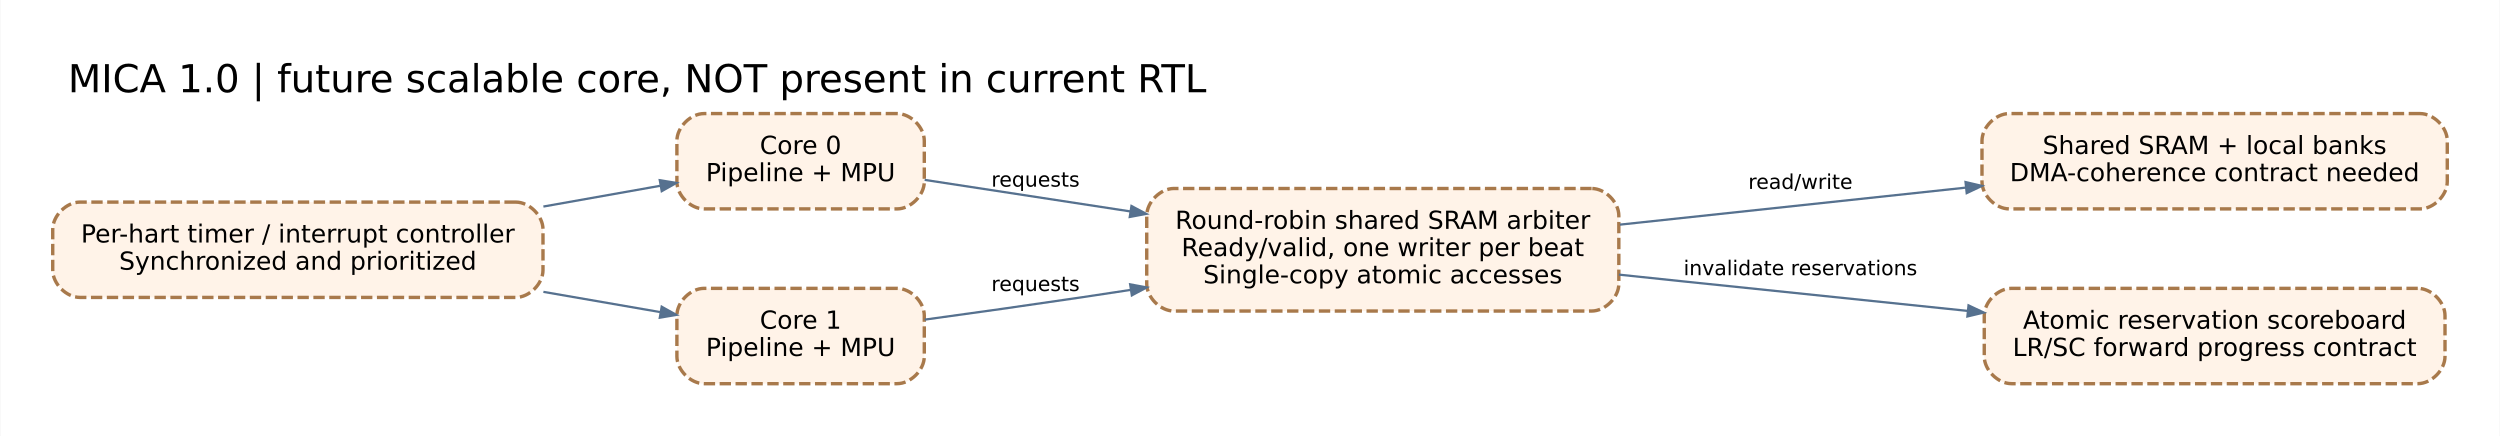
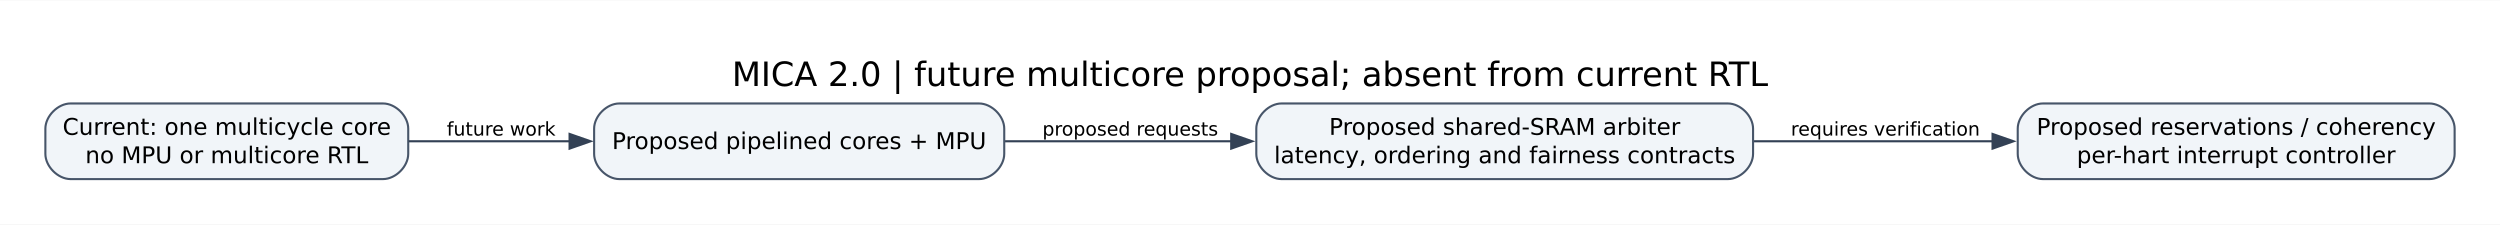
- <svg xmlns="http://www.w3.org/2000/svg" width="1101pt" height="192pt" viewBox="0.00 0.00 1101.08 192.08">
-   <g id="graph0" class="graph" transform="scale(1 1) rotate(0) translate(23.04 169.04)">
-     <polygon fill="white" stroke="transparent" points="-23.04,23.04 -23.04,-169.04 1078.04,-169.04 1078.04,23.04 -23.04,23.04" />
-     <text text-anchor="middle" x="257.5" y="-128.4" font-family="DejaVu Sans" font-size="17.00">MICA 1.0 | future scalable core, NOT present in current RTL</text>
+ <svg xmlns="http://www.w3.org/2000/svg" width="1190pt" height="107pt" viewBox="0.00 0.00 1190.20 106.70">
+   <g id="graph0" class="graph" transform="scale(1 1) rotate(0) translate(21.6 85.1)">
+     <polygon fill="white" stroke="none" points="-21.6,21.6 -21.6,-85.1 1168.6,-85.1 1168.6,21.6 -21.6,21.6" />
+     <text text-anchor="middle" x="573.5" y="-44.3" font-family="DejaVu Sans" font-size="16.00">MICA 2.0 | future multicore proposal; absent from current RTL</text>
    <g id="node1" class="node">
-       <path fill="#fff3e8" stroke="#a8794b" stroke-width="1.5" stroke-dasharray="5,2" d="M372,-119C372,-119 287,-119 287,-119 281,-119 275,-113 275,-107 275,-107 275,-89 275,-89 275,-83 281,-77 287,-77 287,-77 372,-77 372,-77 378,-77 384,-83 384,-89 384,-89 384,-107 384,-107 384,-113 378,-119 372,-119" />
-       <text text-anchor="middle" x="329.5" y="-101.2" font-family="DejaVu Sans" font-size="11.00">Core 0</text>
-       <text text-anchor="middle" x="329.5" y="-89.2" font-family="DejaVu Sans" font-size="11.00">Pipeline + MPU</text>
+       <path fill="#f1f5f9" stroke="#475569" d="M160.75,-36C160.75,-36 12,-36 12,-36 6,-36 0,-30 0,-24 0,-24 0,-12 0,-12 0,-6 6,0 12,0 12,0 160.75,0 160.75,0 166.75,0 172.75,-6 172.75,-12 172.75,-12 172.75,-24 172.75,-24 172.75,-30 166.75,-36 160.75,-36" />
+       <text text-anchor="middle" x="86.38" y="-21.05" font-family="DejaVu Sans" font-size="11.00">Current: one multicycle core</text>
+       <text text-anchor="middle" x="86.38" y="-7.55" font-family="DejaVu Sans" font-size="11.00">no MPU or multicore RTL</text>
+     </g>
+     <g id="node2" class="node">
+       <path fill="#f1f5f9" stroke="#475569" d="M444.5,-36C444.5,-36 273.25,-36 273.25,-36 267.25,-36 261.25,-30 261.25,-24 261.25,-24 261.25,-12 261.25,-12 261.25,-6 267.25,0 273.25,0 273.25,0 444.5,0 444.5,0 450.5,0 456.5,-6 456.5,-12 456.5,-12 456.5,-24 456.5,-24 456.5,-30 450.5,-36 444.5,-36" />
+       <text text-anchor="middle" x="358.88" y="-14.3" font-family="DejaVu Sans" font-size="11.00">Proposed pipelined cores + MPU</text>
+     </g>
+     <g id="edge1" class="edge">
+       <path fill="none" stroke="#334155" d="M172.96,-18C197.37,-18 224.28,-18 249.83,-18" />
+       <polygon fill="#334155" stroke="#334155" points="249.56,-21.5 259.56,-18 249.56,-14.5 249.56,-21.5" />
+       <text text-anchor="middle" x="217" y="-20.7" font-family="DejaVu Sans" font-size="9.00">future work</text>
    </g>
    <g id="node3" class="node">
-       <path fill="#fff3e8" stroke="#a8794b" stroke-width="1.5" stroke-dasharray="5,2" d="M678,-86C678,-86 494,-86 494,-86 488,-86 482,-80 482,-74 482,-74 482,-44 482,-44 482,-38 488,-32 494,-32 494,-32 678,-32 678,-32 684,-32 690,-38 690,-44 690,-44 690,-74 690,-74 690,-80 684,-86 678,-86" />
-       <text text-anchor="middle" x="586" y="-68.2" font-family="DejaVu Sans" font-size="11.00">Round-robin shared SRAM arbiter</text>
-       <text text-anchor="middle" x="586" y="-56.2" font-family="DejaVu Sans" font-size="11.00">Ready/valid, one writer per beat</text>
-       <text text-anchor="middle" x="586" y="-44.2" font-family="DejaVu Sans" font-size="11.00">Single-copy atomic accesses</text>
-     </g>
-     <g id="edge1" class="edge">
-       <path fill="none" stroke="#56718f" d="M384.16,-89.78C410.53,-85.74 443.33,-80.71 474.72,-75.9" />
-       <polygon fill="#56718f" stroke="#56718f" points="475.27,-78.29 481.81,-74.81 474.52,-73.45 475.27,-78.29" />
-       <text text-anchor="middle" x="433" y="-86.8" font-family="DejaVu Sans" font-size="9.00">requests</text>
-     </g>
-     <g id="node2" class="node">
-       <path fill="#fff3e8" stroke="#a8794b" stroke-width="1.5" stroke-dasharray="5,2" d="M372,-42C372,-42 287,-42 287,-42 281,-42 275,-36 275,-30 275,-30 275,-12 275,-12 275,-6 281,0 287,0 287,0 372,0 372,0 378,0 384,-6 384,-12 384,-12 384,-30 384,-30 384,-36 378,-42 372,-42" />
-       <text text-anchor="middle" x="329.5" y="-24.2" font-family="DejaVu Sans" font-size="11.00">Core 1</text>
-       <text text-anchor="middle" x="329.5" y="-12.2" font-family="DejaVu Sans" font-size="11.00">Pipeline + MPU</text>
+       <path fill="#f1f5f9" stroke="#475569" d="M801,-36C801,-36 588.5,-36 588.5,-36 582.5,-36 576.5,-30 576.5,-24 576.5,-24 576.5,-12 576.5,-12 576.5,-6 582.5,0 588.5,0 588.5,0 801,0 801,0 807,0 813,-6 813,-12 813,-12 813,-24 813,-24 813,-30 807,-36 801,-36" />
+       <text text-anchor="middle" x="694.75" y="-21.05" font-family="DejaVu Sans" font-size="11.00">Proposed shared-SRAM arbiter</text>
+       <text text-anchor="middle" x="694.75" y="-7.55" font-family="DejaVu Sans" font-size="11.00">latency, ordering and fairness contracts</text>
    </g>
    <g id="edge2" class="edge">
-       <path fill="none" stroke="#56718f" d="M384.2,-28.22C405.62,-31.16 430.49,-34.65 453,-38 460.06,-39.05 467.32,-40.15 474.65,-41.28" />
-       <polygon fill="#56718f" stroke="#56718f" points="474.69,-43.76 481.99,-42.41 475.44,-38.92 474.69,-43.76" />
-       <text text-anchor="middle" x="433" y="-40.8" font-family="DejaVu Sans" font-size="9.00">requests</text>
+       <path fill="none" stroke="#334155" d="M456.89,-18C490.66,-18 529.08,-18 565,-18" />
+       <polygon fill="#334155" stroke="#334155" points="564.55,-21.5 574.55,-18 564.55,-14.5 564.55,-21.5" />
+       <text text-anchor="middle" x="516.5" y="-20.7" font-family="DejaVu Sans" font-size="9.00">proposed requests</text>
    </g>
    <g id="node4" class="node">
-       <path fill="#fff3e8" stroke="#a8794b" stroke-width="1.5" stroke-dasharray="5,2" d="M1043,-119C1043,-119 862,-119 862,-119 856,-119 850,-113 850,-107 850,-107 850,-89 850,-89 850,-83 856,-77 862,-77 862,-77 1043,-77 1043,-77 1049,-77 1055,-83 1055,-89 1055,-89 1055,-107 1055,-107 1055,-113 1049,-119 1043,-119" />
-       <text text-anchor="middle" x="952.5" y="-101.2" font-family="DejaVu Sans" font-size="11.00">Shared SRAM + local banks</text>
-       <text text-anchor="middle" x="952.5" y="-89.2" font-family="DejaVu Sans" font-size="11.00">DMA-coherence contract needed</text>
+       <path fill="#f1f5f9" stroke="#475569" d="M1135,-36C1135,-36 951,-36 951,-36 945,-36 939,-30 939,-24 939,-24 939,-12 939,-12 939,-6 945,0 951,0 951,0 1135,0 1135,0 1141,0 1147,-6 1147,-12 1147,-12 1147,-24 1147,-24 1147,-30 1141,-36 1135,-36" />
+       <text text-anchor="middle" x="1043" y="-21.05" font-family="DejaVu Sans" font-size="11.00">Proposed reservations / coherency</text>
+       <text text-anchor="middle" x="1043" y="-7.55" font-family="DejaVu Sans" font-size="11.00">per-hart interrupt controller</text>
    </g>
    <g id="edge3" class="edge">
-       <path fill="none" stroke="#56718f" d="M690.48,-70.07C738.12,-75.17 794.66,-81.22 842.91,-86.38" />
-       <polygon fill="#56718f" stroke="#56718f" points="842.75,-88.83 849.97,-87.14 843.27,-83.96 842.75,-88.83" />
-       <text text-anchor="middle" x="770" y="-85.8" font-family="DejaVu Sans" font-size="9.00">read/write</text>
-     </g>
-     <g id="node6" class="node">
-       <path fill="#fff3e8" stroke="#a8794b" stroke-width="1.5" stroke-dasharray="5,2" d="M1042,-42C1042,-42 863,-42 863,-42 857,-42 851,-36 851,-30 851,-30 851,-12 851,-12 851,-6 857,0 863,0 863,0 1042,0 1042,0 1048,0 1054,-6 1054,-12 1054,-12 1054,-30 1054,-30 1054,-36 1048,-42 1042,-42" />
-       <text text-anchor="middle" x="952.5" y="-24.2" font-family="DejaVu Sans" font-size="11.00">Atomic reservation scoreboard</text>
-       <text text-anchor="middle" x="952.5" y="-12.2" font-family="DejaVu Sans" font-size="11.00">LR/SC forward progress contract</text>
-     </g>
-     <g id="edge4" class="edge">
-       <path fill="none" stroke="#56718f" d="M690.04,-48.04C699.83,-47.01 709.6,-45.98 719,-45 759.65,-40.75 804.31,-36.12 843.53,-32.08" />
-       <polygon fill="#56718f" stroke="#56718f" points="844.07,-34.49 850.79,-31.33 843.57,-29.61 844.07,-34.49" />
-       <text text-anchor="middle" x="770" y="-47.8" font-family="DejaVu Sans" font-size="9.00">invalidate reservations</text>
-     </g>
-     <g id="node5" class="node">
-       <path fill="#fff3e8" stroke="#a8794b" stroke-width="1.5" stroke-dasharray="5,2" d="M204,-80C204,-80 12,-80 12,-80 6,-80 0,-74 0,-68 0,-68 0,-50 0,-50 0,-44 6,-38 12,-38 12,-38 204,-38 204,-38 210,-38 216,-44 216,-50 216,-50 216,-68 216,-68 216,-74 210,-80 204,-80" />
-       <text text-anchor="middle" x="108" y="-62.2" font-family="DejaVu Sans" font-size="11.00">Per-hart timer / interrupt controller</text>
-       <text text-anchor="middle" x="108" y="-50.2" font-family="DejaVu Sans" font-size="11.00">Synchronized and prioritized</text>
-     </g>
-     <g id="edge5" class="edge">
-       <path fill="none" stroke="#56718f" d="M216.18,-78.04C233.83,-81.18 251.56,-84.33 267.56,-87.17" />
-       <polygon fill="#56718f" stroke="#56718f" points="267.46,-89.64 274.78,-88.46 268.32,-84.82 267.46,-89.64" />
-     </g>
-     <g id="edge6" class="edge">
-       <path fill="none" stroke="#56718f" d="M216.18,-40.45C233.83,-37.39 251.56,-34.32 267.56,-31.55" />
-       <polygon fill="#56718f" stroke="#56718f" points="268.3,-33.91 274.78,-30.3 267.47,-29.08 268.3,-33.91" />
+       <path fill="none" stroke="#334155" d="M813.46,-18C850.24,-18 890.74,-18 927.31,-18" />
+       <polygon fill="#334155" stroke="#334155" points="927.01,-21.5 937.01,-18 927.01,-14.5 927.01,-21.5" />
+       <text text-anchor="middle" x="876" y="-20.7" font-family="DejaVu Sans" font-size="9.00">requires verification</text>
    </g>
  </g>
</svg>
